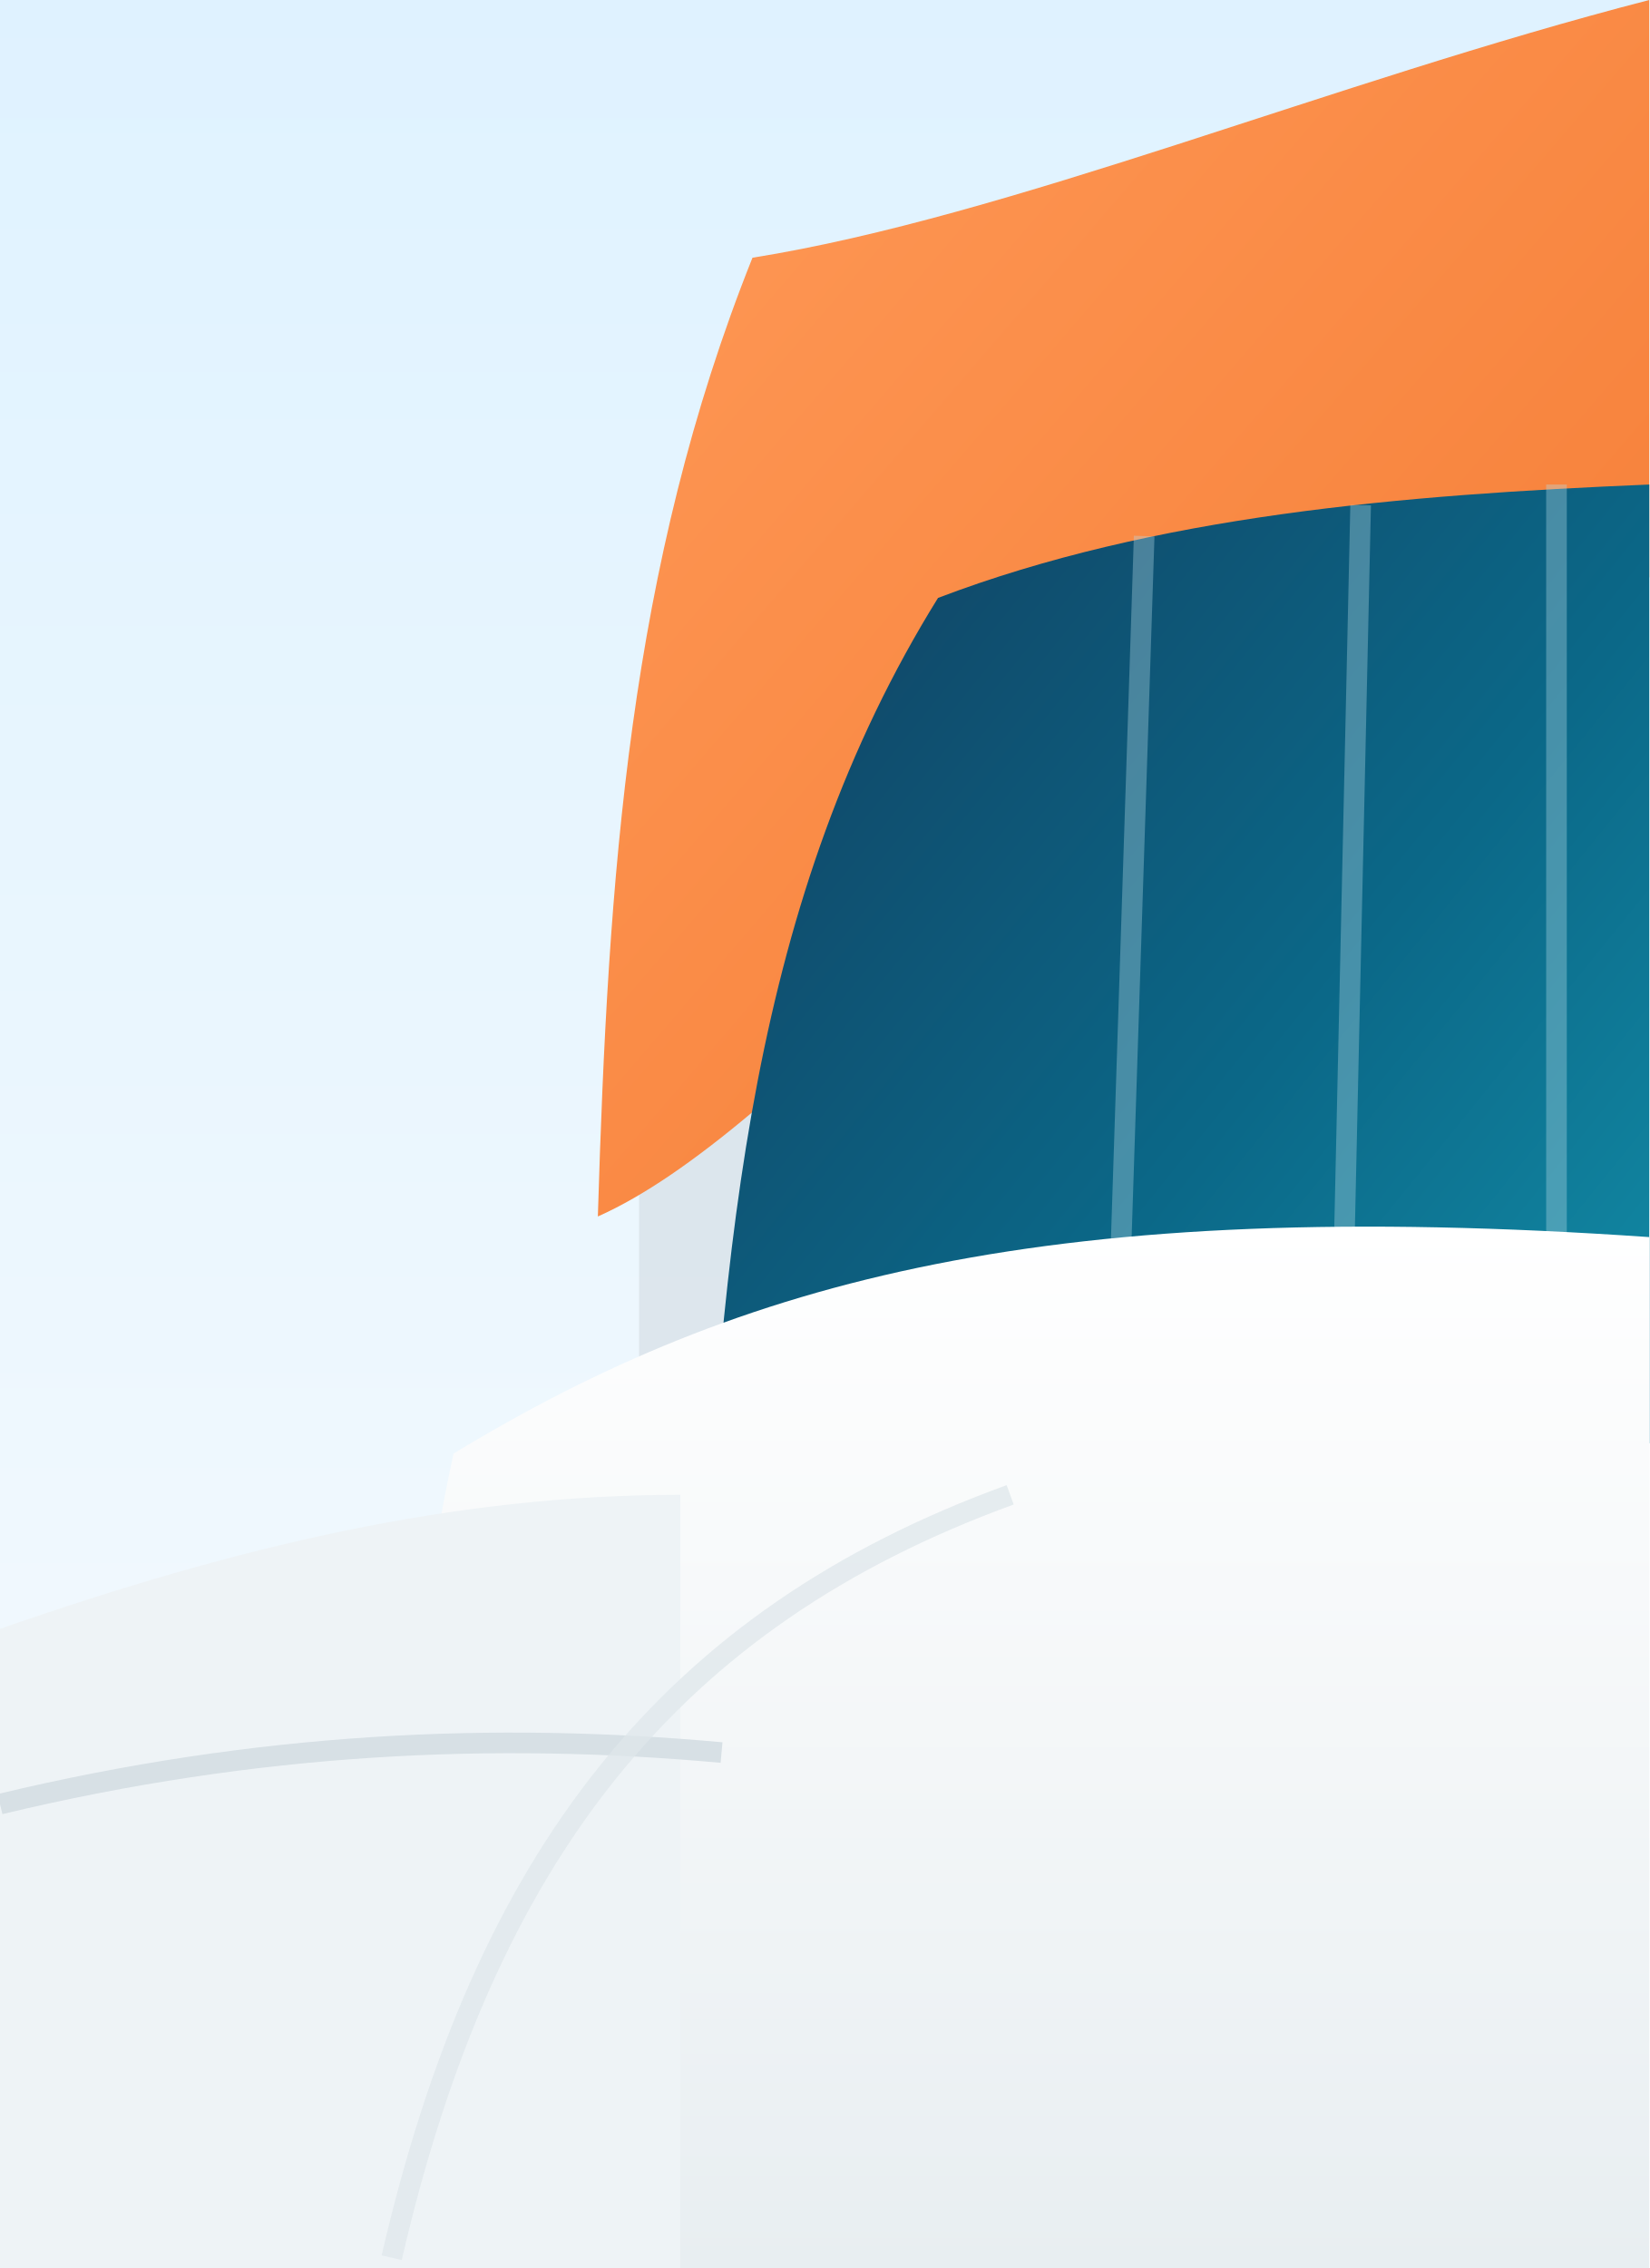
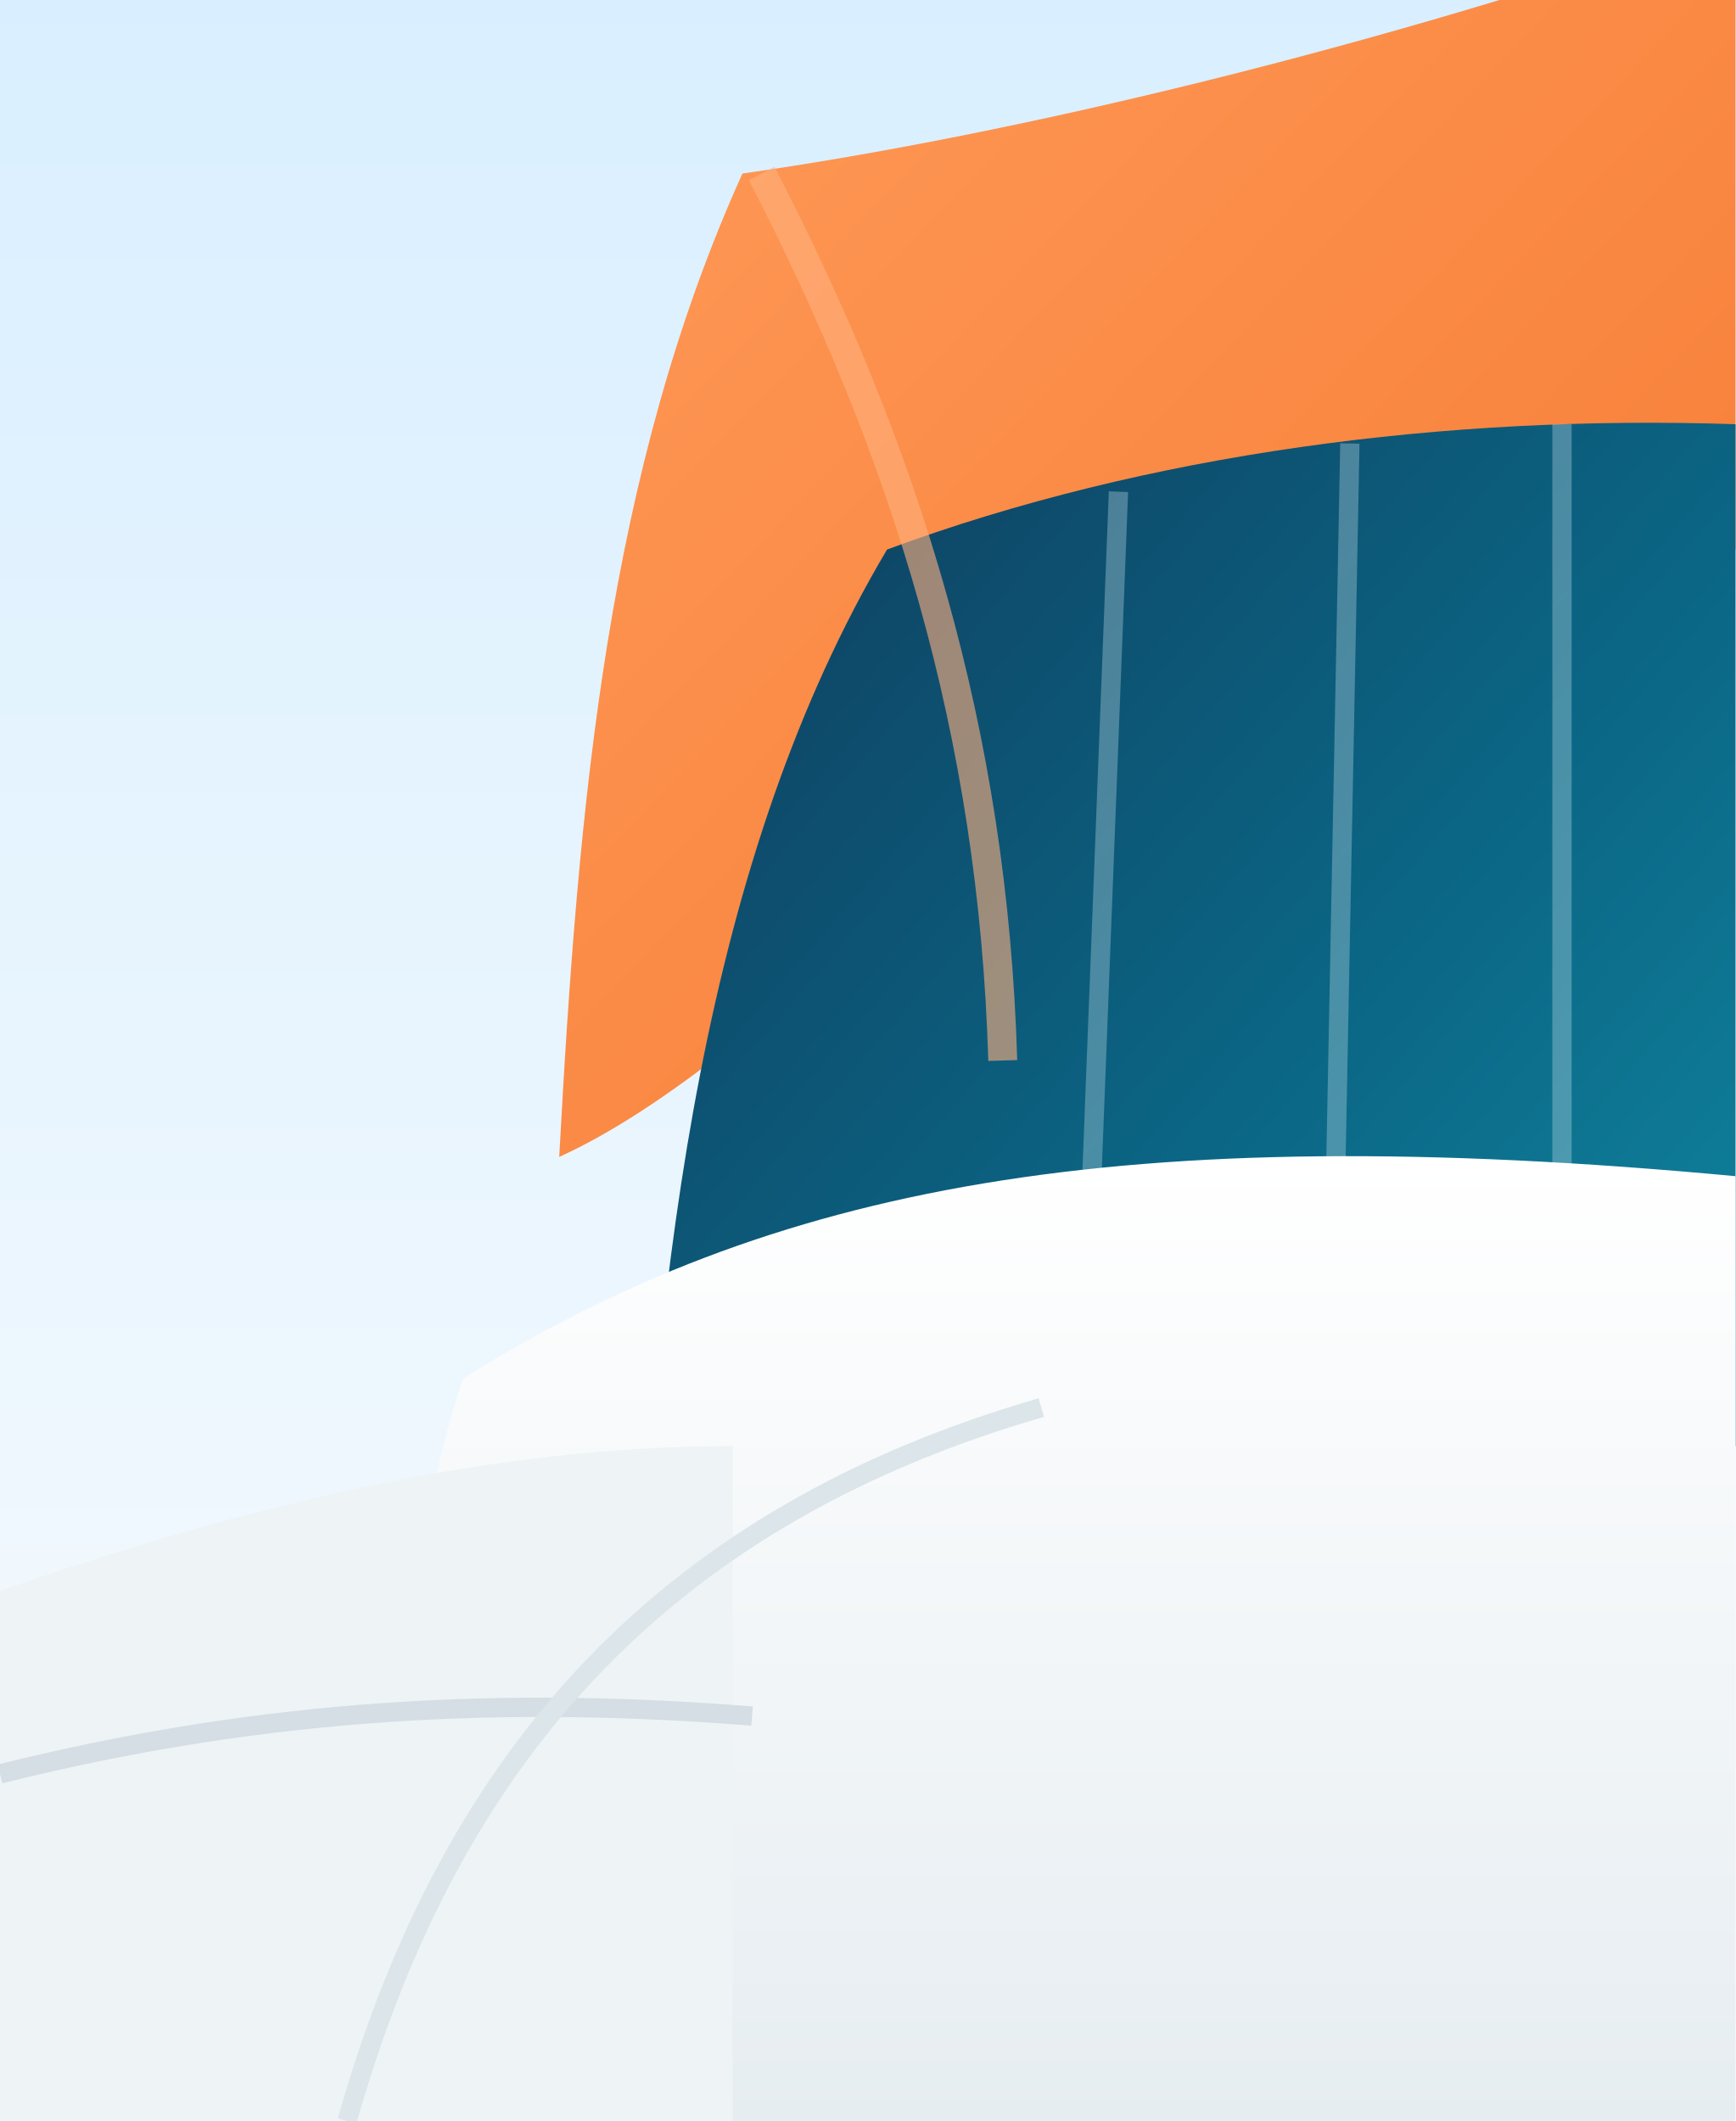
- <svg xmlns="http://www.w3.org/2000/svg" viewBox="0 0 160 220" preserveAspectRatio="xMidYMid slice">
+ <svg xmlns="http://www.w3.org/2000/svg" viewBox="0 0 180 220" preserveAspectRatio="xMidYMid slice">
  <defs>
    <linearGradient id="sky" x1="0" y1="0" x2="0" y2="1">
-       <stop offset="0" stop-color="#dff2ff" />
-       <stop offset="1" stop-color="#f7fbfd" />
+       <stop offset="0" stop-color="#d9efff" />
+       <stop offset="1" stop-color="#f8fbfd" />
    </linearGradient>
    <linearGradient id="glass" x1="0" y1="0" x2="1" y2="1">
-       <stop offset="0" stop-color="#123e5f" />
-       <stop offset=".55" stop-color="#0b6888" />
-       <stop offset="1" stop-color="#1495ae" />
+       <stop offset="0" stop-color="#103b5c" />
+       <stop offset=".55" stop-color="#0b6685" />
+       <stop offset="1" stop-color="#118da5" />
+     </linearGradient>
+     <linearGradient id="roof" x1="0" y1="0" x2="1" y2="1">
+       <stop offset="0" stop-color="#ff9b59" />
+       <stop offset="1" stop-color="#f57931" />
    </linearGradient>
    <linearGradient id="wall" x1="0" y1="0" x2="0" y2="1">
      <stop offset="0" stop-color="#ffffff" />
-       <stop offset="1" stop-color="#e8eef1" />
-     </linearGradient>
-     <linearGradient id="roof" x1="0" y1="0" x2="1" y2="1">
-       <stop offset="0" stop-color="#ff9a58" />
-       <stop offset="1" stop-color="#f47a32" />
+       <stop offset="1" stop-color="#e6edf1" />
    </linearGradient>
  </defs>
-   <rect width="160" height="220" fill="url(#sky)" />
-   <path d="M62 71 C92 57 122 47 160 40 L160 127 C126 117 91 120 62 135 Z" fill="#cfd9df" opacity=".55" />
-   <path d="M73 25 C98 21 129 8 160 0 L160 56 C132 61 109 72 91 91 C78 104 67 114 58 118 C59 85 61 55 73 25 Z" fill="url(#roof)" />
-   <path d="M91 58 C112 50 136 48 160 47 L160 140 C140 136 119 137 99 145 C88 149 79 154 68 160 C70 120 73 87 91 58 Z" fill="url(#glass)" />
-   <g opacity=".35" stroke="#b7dce7" stroke-width="2">
-     <path d="M111 52 L108 144" />
-     <path d="M132 49 L130 139" />
-     <path d="M151 47 L151 138" />
+   <rect width="180" height="220" fill="url(#sky)" />
+   <path d="M77 18 C105 14 143 5 180 -8 L180 57 C149 58 119 70 97 90 C82 104 69 115 58 120 C60 83 63 49 77 18Z" fill="url(#roof)" />
+   <path d="M92 57 C119 47 150 43 180 44 L180 150 C152 145 126 146 102 155 C90 160 79 166 66 174 C68 131 73 89 92 57Z" fill="url(#glass)" />
+   <g opacity=".34" stroke="#c5e3eb" stroke-width="2">
+     <path d="M116 51 L112 154" />
+     <path d="M140 46 L138 149" />
+     <path d="M162 44 L162 147" />
  </g>
-   <path d="M44 141 C72 124 102 116 160 120 L160 220 L37 220 C38 189 39 164 44 141 Z" fill="url(#wall)" />
-   <path d="M0 158 C23 150 44 145 66 145 L66 220 L0 220 Z" fill="#eef3f6" />
-   <path d="M0 175 C25 169 48 168 70 170" fill="none" stroke="#d7e0e5" stroke-width="2" />
-   <path d="M38 219 C47 180 65 157 98 145" fill="none" stroke="#dfe7eb" stroke-width="2" opacity=".75" />
+   <path d="M48 143 C80 123 116 116 180 122 L180 220 L39 220 C40 186 42 161 48 143Z" fill="url(#wall)" />
+   <path d="M0 165 C26 156 51 150 76 150 L76 220 L0 220Z" fill="#eef3f6" />
+   <path d="M0 184 C28 177 53 176 78 178" fill="none" stroke="#d4dee4" stroke-width="2" />
+   <path d="M36 220 C47 181 70 157 108 146" fill="none" stroke="#dce5e9" stroke-width="2" />
+   <path d="M79 18 C94 47 103 76 104 110" fill="none" stroke="#ffb17f" stroke-width="3" opacity=".6" />
</svg>
